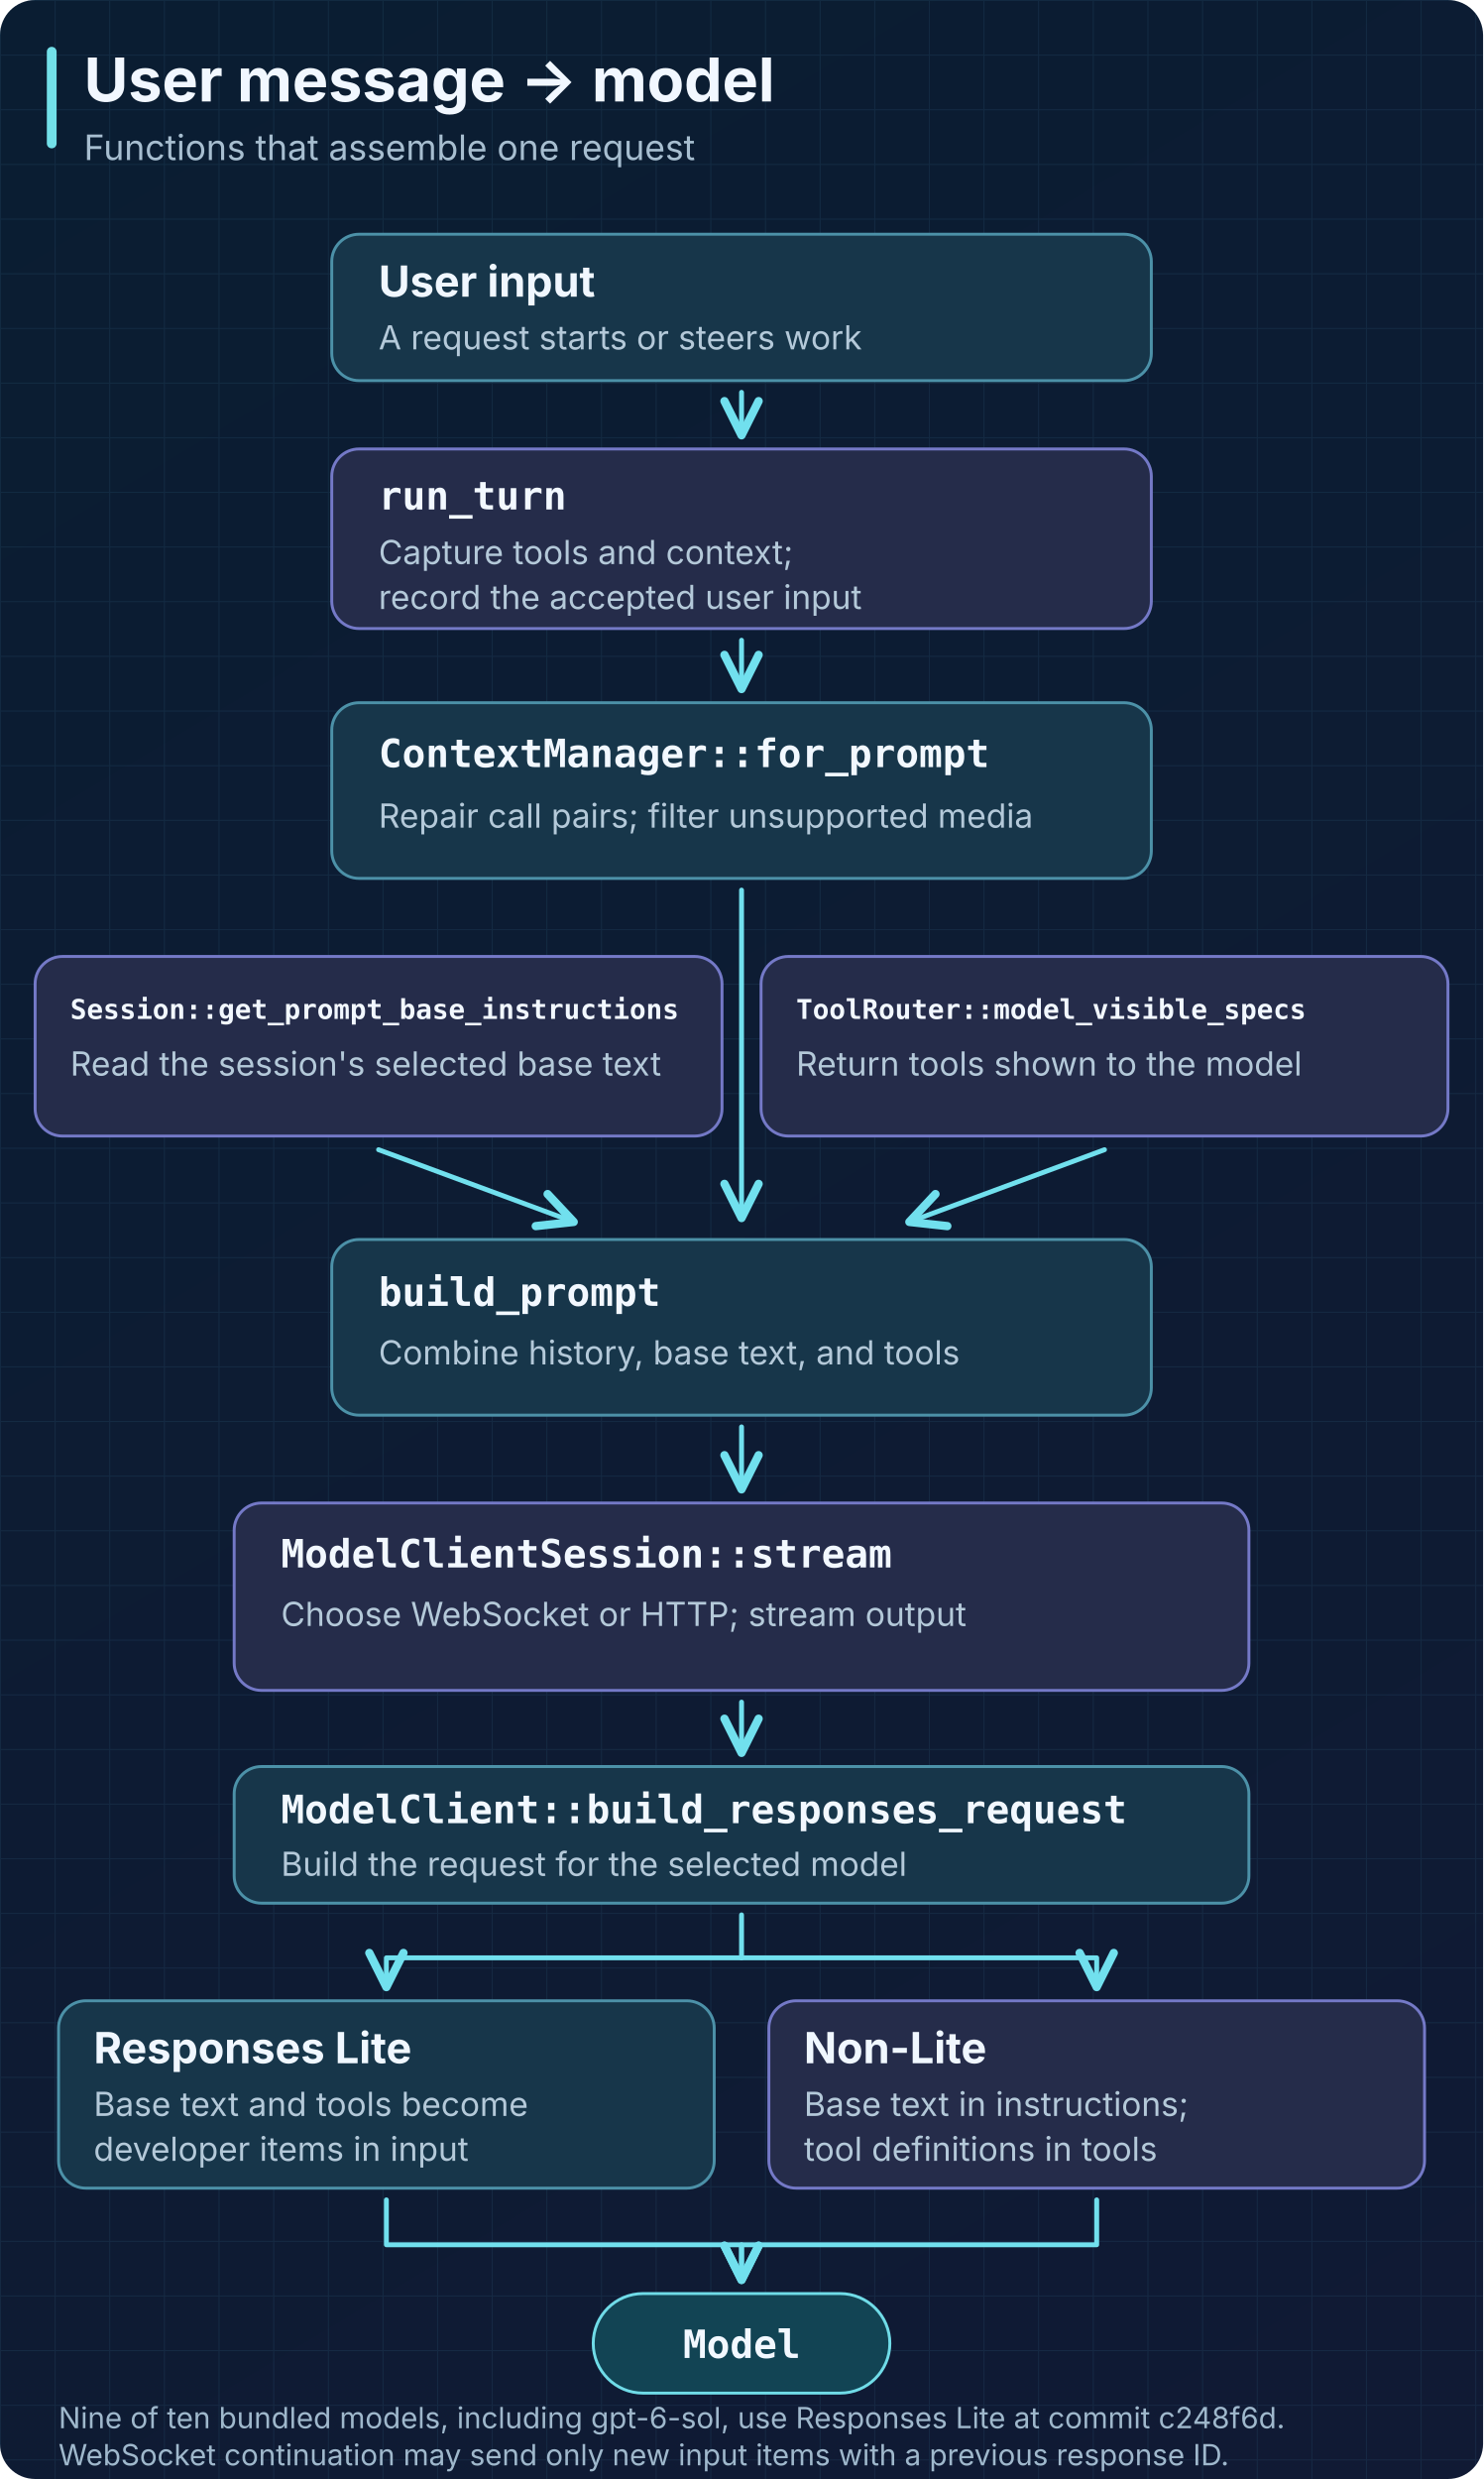
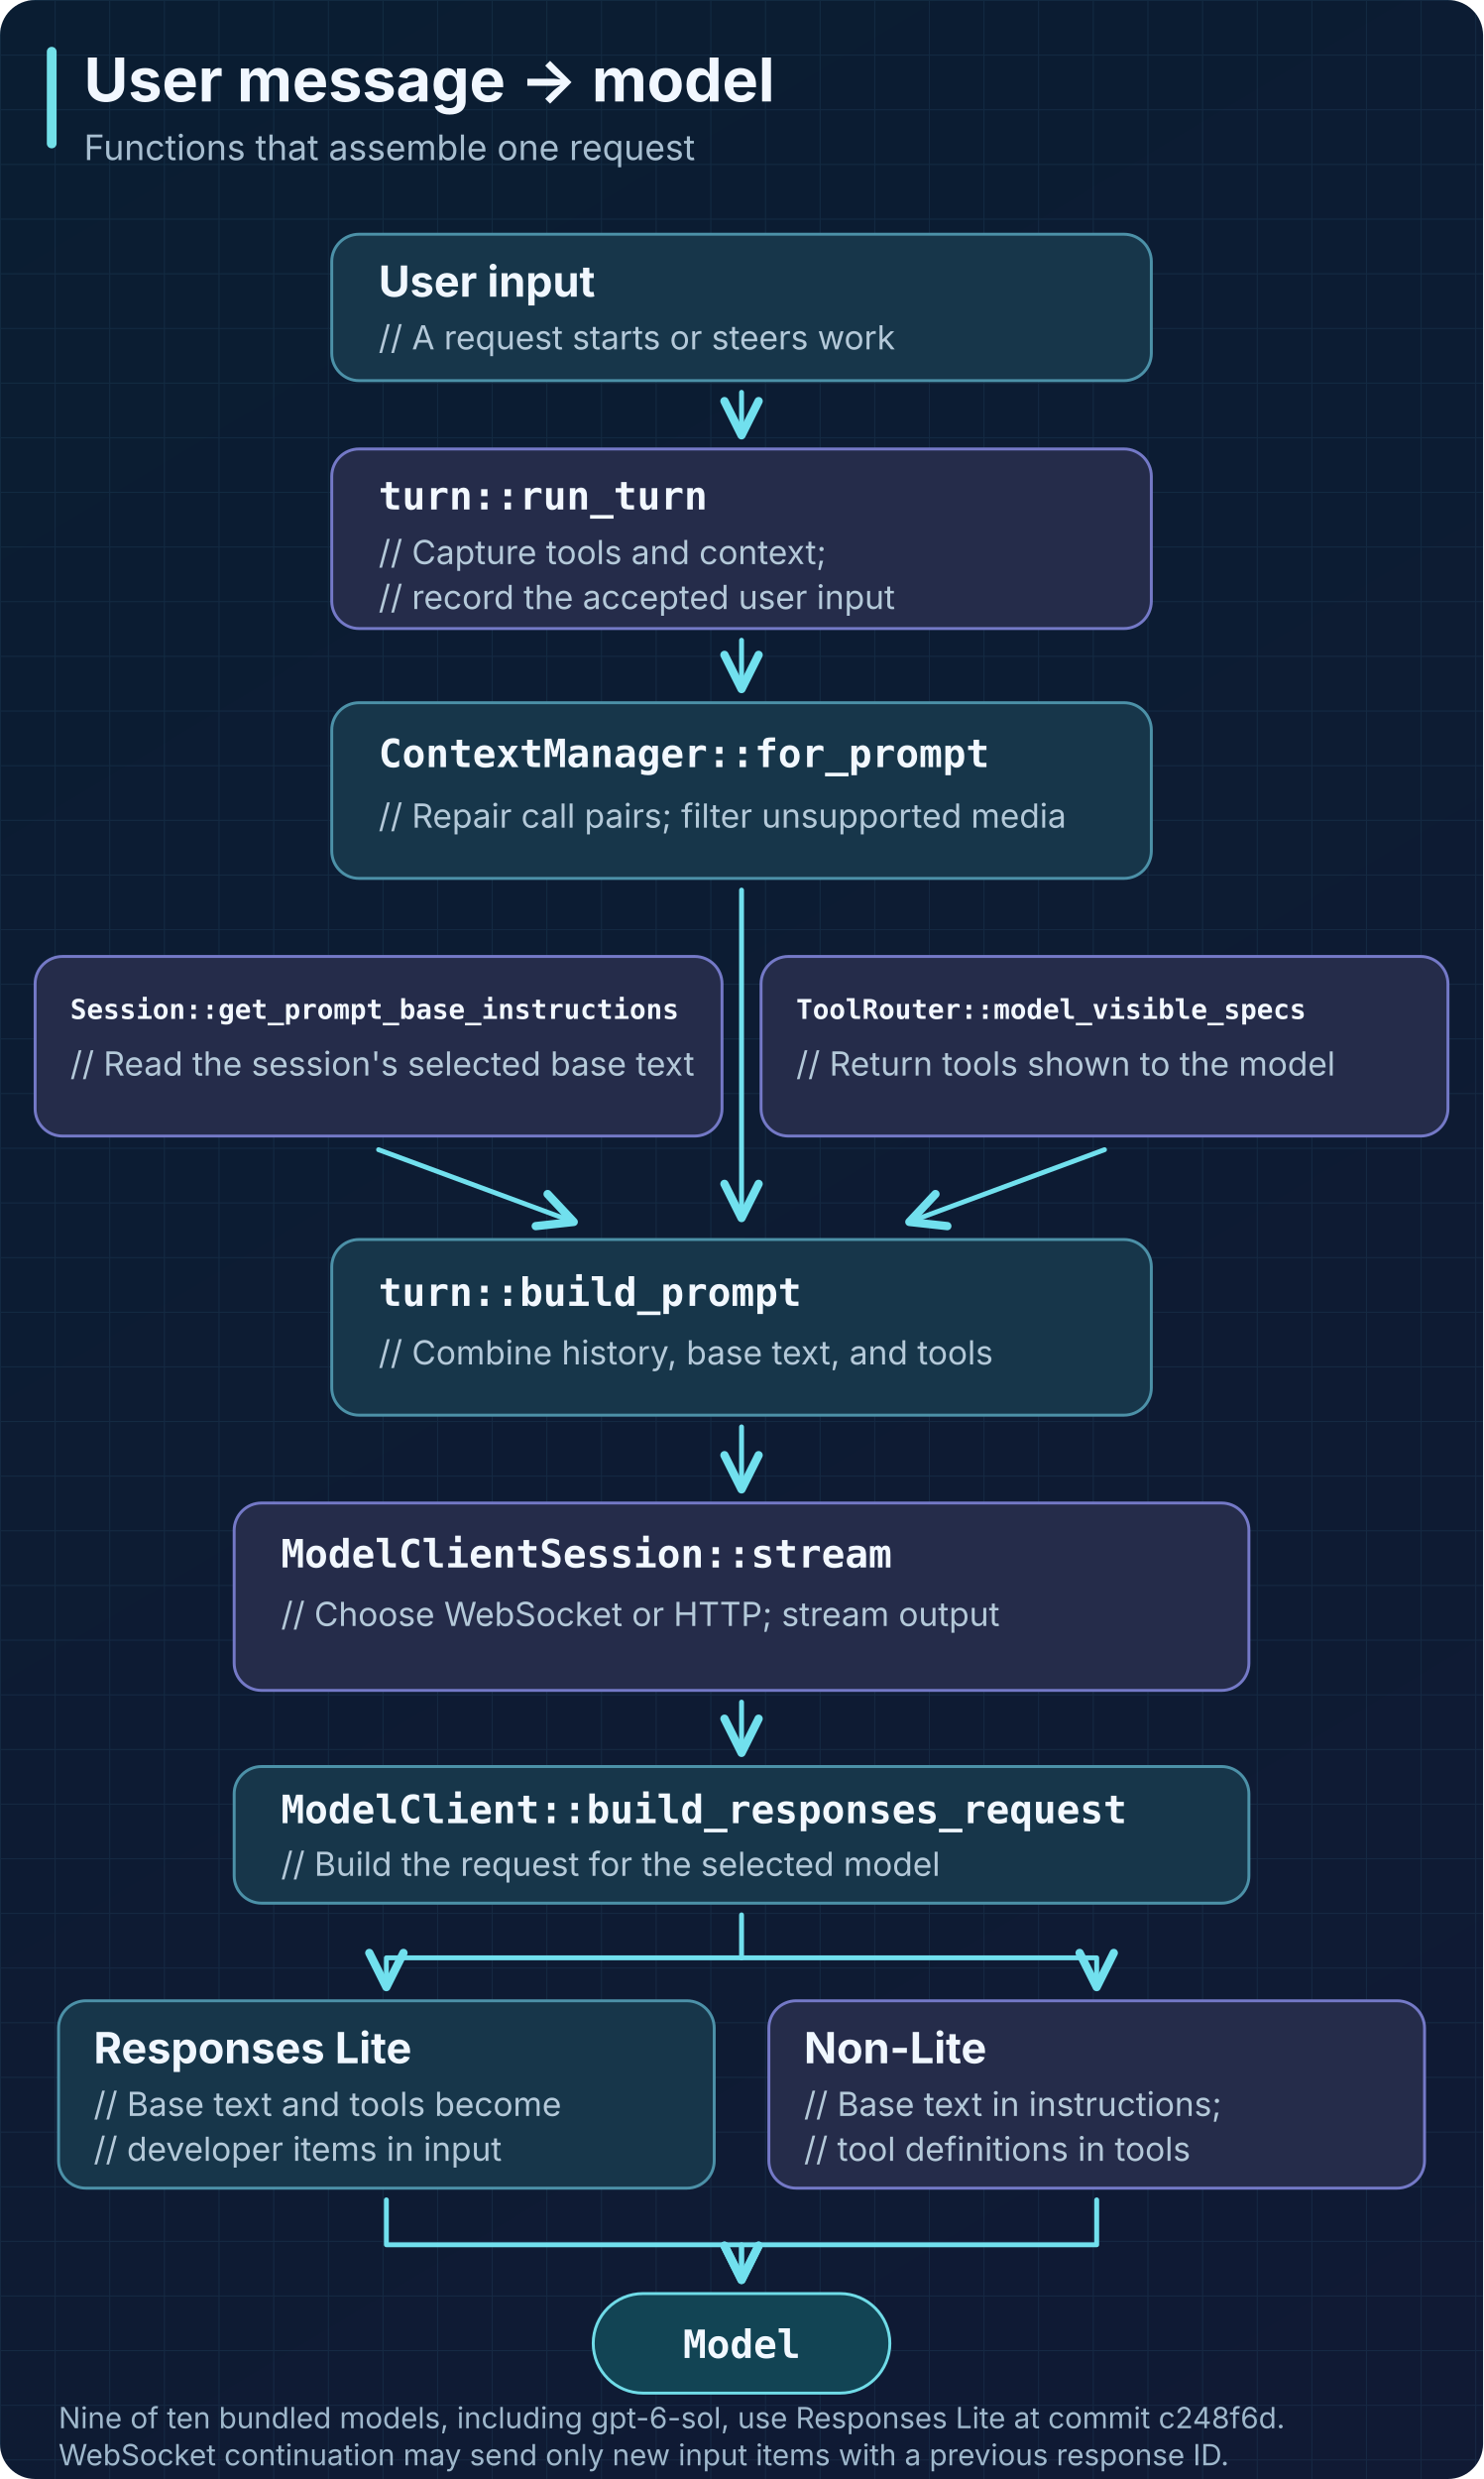
<svg xmlns="http://www.w3.org/2000/svg" width="760" height="1270" viewBox="0 0 760 1270" role="img" aria-labelledby="title description">
  <defs>
    <pattern id="grid" width="28" height="28" patternUnits="userSpaceOnUse">
      <path d="M28 0H0V28" fill="none" stroke="#2D5674" stroke-opacity=".24" stroke-width="1" />
    </pattern>
    <linearGradient id="surface" x1="0" y1="0" x2="760" y2="1270" gradientUnits="userSpaceOnUse">
      <stop stop-color="#0A1D32" />
      <stop offset="1" stop-color="#101A34" />
    </linearGradient>
    <marker id="arrow" markerWidth="9" markerHeight="9" refX="8" refY="4.5" orient="auto">
      <path d="M1 1L8 4.5L1 8" fill="none" stroke="#71E0EE" stroke-width="1.7" stroke-linecap="round" stroke-linejoin="round" />
    </marker>
    <style>
      .heading { font: 700 31px -apple-system, BlinkMacSystemFont, "Segoe UI", sans-serif; fill: #F1F7FF; }
      .sub { font: 400 18px -apple-system, BlinkMacSystemFont, "Segoe UI", sans-serif; fill: #A7BED0; }
      .card-title { font: 650 22px -apple-system, BlinkMacSystemFont, "Segoe UI", sans-serif; fill: #F0F7FF; }
      .detail { font: 400 17px -apple-system, BlinkMacSystemFont, "Segoe UI", sans-serif; fill: #B4C9D9; }
      .code { font: 650 20px ui-monospace, SFMono-Regular, Consolas, monospace; fill: #F2F8FF; }
      .side-code { font: 650 14px ui-monospace, SFMono-Regular, Consolas, monospace; fill: #F2F8FF; }
      .code-detail { font: 400 16px ui-monospace, SFMono-Regular, Consolas, monospace; fill: #A8DCE8; }
      .footer { font: 400 15px -apple-system, BlinkMacSystemFont, "Segoe UI", sans-serif; fill: #9FB8CC; }
      .flow { fill: none; stroke: #71E0EE; stroke-width: 2.5; stroke-linecap: round; stroke-linejoin: round; marker-end: url(#arrow); }
    </style>
  </defs>
  <rect width="760" height="1270" rx="18" fill="url(#surface)" />
  <rect width="760" height="1270" rx="18" fill="url(#grid)" />
  <rect x="24" y="24" width="5" height="52" rx="2.5" fill="#72E0E9" />
  <text x="43" y="52" class="heading">User message → model</text>
  <text x="43" y="82" class="sub">Functions that assemble one request</text>
  <rect x="170" y="120" width="420" height="75" rx="14" fill="#17364A" stroke="#4C91A8" stroke-width="1.5" />
  <text x="194" y="152" class="card-title">User input</text>
-   <text x="194" y="179" class="detail">A request starts or steers work</text>
+   <text x="194" y="179" class="detail">// A request starts or steers work</text>
  <path d="M380 201V223" class="flow" />
  <rect x="170" y="230" width="420" height="92" rx="14" fill="#252C4A" stroke="#7479C7" stroke-width="1.5" />
-   <text x="194" y="261" class="code">run_turn</text>
-   <text x="194" y="289" class="detail">Capture tools and context;</text>
-   <text x="194" y="312" class="detail">record the accepted user input</text>
+   <text x="194" y="261" class="code">turn::run_turn</text>
+   <text x="194" y="289" class="detail">// Capture tools and context;</text>
+   <text x="194" y="312" class="detail">// record the accepted user input</text>
  <path d="M380 328V353" class="flow" />
  <rect x="170" y="360" width="420" height="90" rx="14" fill="#17364A" stroke="#4C91A8" stroke-width="1.5" />
  <text x="194" y="393" class="code">ContextManager::for_prompt</text>
-   <text x="194" y="424" class="detail">Repair call pairs; filter unsupported media</text>
+   <text x="194" y="424" class="detail">// Repair call pairs; filter unsupported media</text>
  <path d="M380 456V624" class="flow" />
  <rect x="18" y="490" width="352" height="92" rx="14" fill="#252C4A" stroke="#7479C7" stroke-width="1.5" />
  <text x="36" y="522" class="side-code">Session::get_prompt_base_instructions</text>
-   <text x="36" y="551" class="detail">Read the session's selected base text</text>
+   <text x="36" y="551" class="detail">// Read the session's selected base text</text>
  <path d="M194 589L294 626" class="flow" />
  <rect x="390" y="490" width="352" height="92" rx="14" fill="#252C4A" stroke="#7479C7" stroke-width="1.5" />
  <text x="408" y="522" class="side-code">ToolRouter::model_visible_specs</text>
-   <text x="408" y="551" class="detail">Return tools shown to the model</text>
+   <text x="408" y="551" class="detail">// Return tools shown to the model</text>
  <path d="M566 589L466 626" class="flow" />
  <rect x="170" y="635" width="420" height="90" rx="14" fill="#17364A" stroke="#4C91A8" stroke-width="1.5" />
-   <text x="194" y="669" class="code">build_prompt</text>
-   <text x="194" y="699" class="detail">Combine history, base text, and tools</text>
+   <text x="194" y="669" class="code">turn::build_prompt</text>
+   <text x="194" y="699" class="detail">// Combine history, base text, and tools</text>
  <path d="M380 731V763" class="flow" />
  <rect x="120" y="770" width="520" height="96" rx="14" fill="#252C4A" stroke="#7479C7" stroke-width="1.5" />
  <text x="144" y="803" class="code">ModelClientSession::stream</text>
-   <text x="144" y="833" class="detail">Choose WebSocket or HTTP; stream output</text>
+   <text x="144" y="833" class="detail">// Choose WebSocket or HTTP; stream output</text>
  <path d="M380 872V898" class="flow" />
  <rect x="120" y="905" width="520" height="70" rx="14" fill="#17364A" stroke="#4C91A8" stroke-width="1.5" />
  <text x="144" y="934" class="code">ModelClient::build_responses_request</text>
-   <text x="144" y="961" class="detail">Build the request for the selected model</text>
+   <text x="144" y="961" class="detail">// Build the request for the selected model</text>
  <path d="M380 981V1003H198V1018" class="flow" />
  <path d="M380 1003H562V1018" class="flow" />
  <rect x="30" y="1025" width="336" height="96" rx="14" fill="#17364A" stroke="#4C91A8" stroke-width="1.5" />
  <text x="48" y="1057" class="card-title">Responses Lite</text>
-   <text x="48" y="1084" class="detail">Base text and tools become</text>
-   <text x="48" y="1107" class="detail">developer items in input</text>
+   <text x="48" y="1084" class="detail">// Base text and tools become</text>
+   <text x="48" y="1107" class="detail">// developer items in input</text>
  <rect x="394" y="1025" width="336" height="96" rx="14" fill="#252C4A" stroke="#7479C7" stroke-width="1.5" />
  <text x="412" y="1057" class="card-title">Non-Lite</text>
-   <text x="412" y="1084" class="detail">Base text in instructions;</text>
-   <text x="412" y="1107" class="detail">tool definitions in tools</text>
+   <text x="412" y="1084" class="detail">// Base text in instructions;</text>
+   <text x="412" y="1107" class="detail">// tool definitions in tools</text>
  <path d="M198 1127V1150H380V1168" class="flow" />
  <path d="M562 1127V1150H380V1168" class="flow" />
  <rect x="304" y="1175" width="152" height="51" rx="25.5" fill="#124454" stroke="#70DCE8" stroke-width="1.5" />
  <text x="350" y="1208" class="code">Model</text>
  <text x="30" y="1244" class="footer">Nine of ten bundled models, including gpt-6-sol, use Responses Lite at commit c248f6d.</text>
  <text x="30" y="1263" class="footer">WebSocket continuation may send only new input items with a previous response ID.</text>
</svg>
